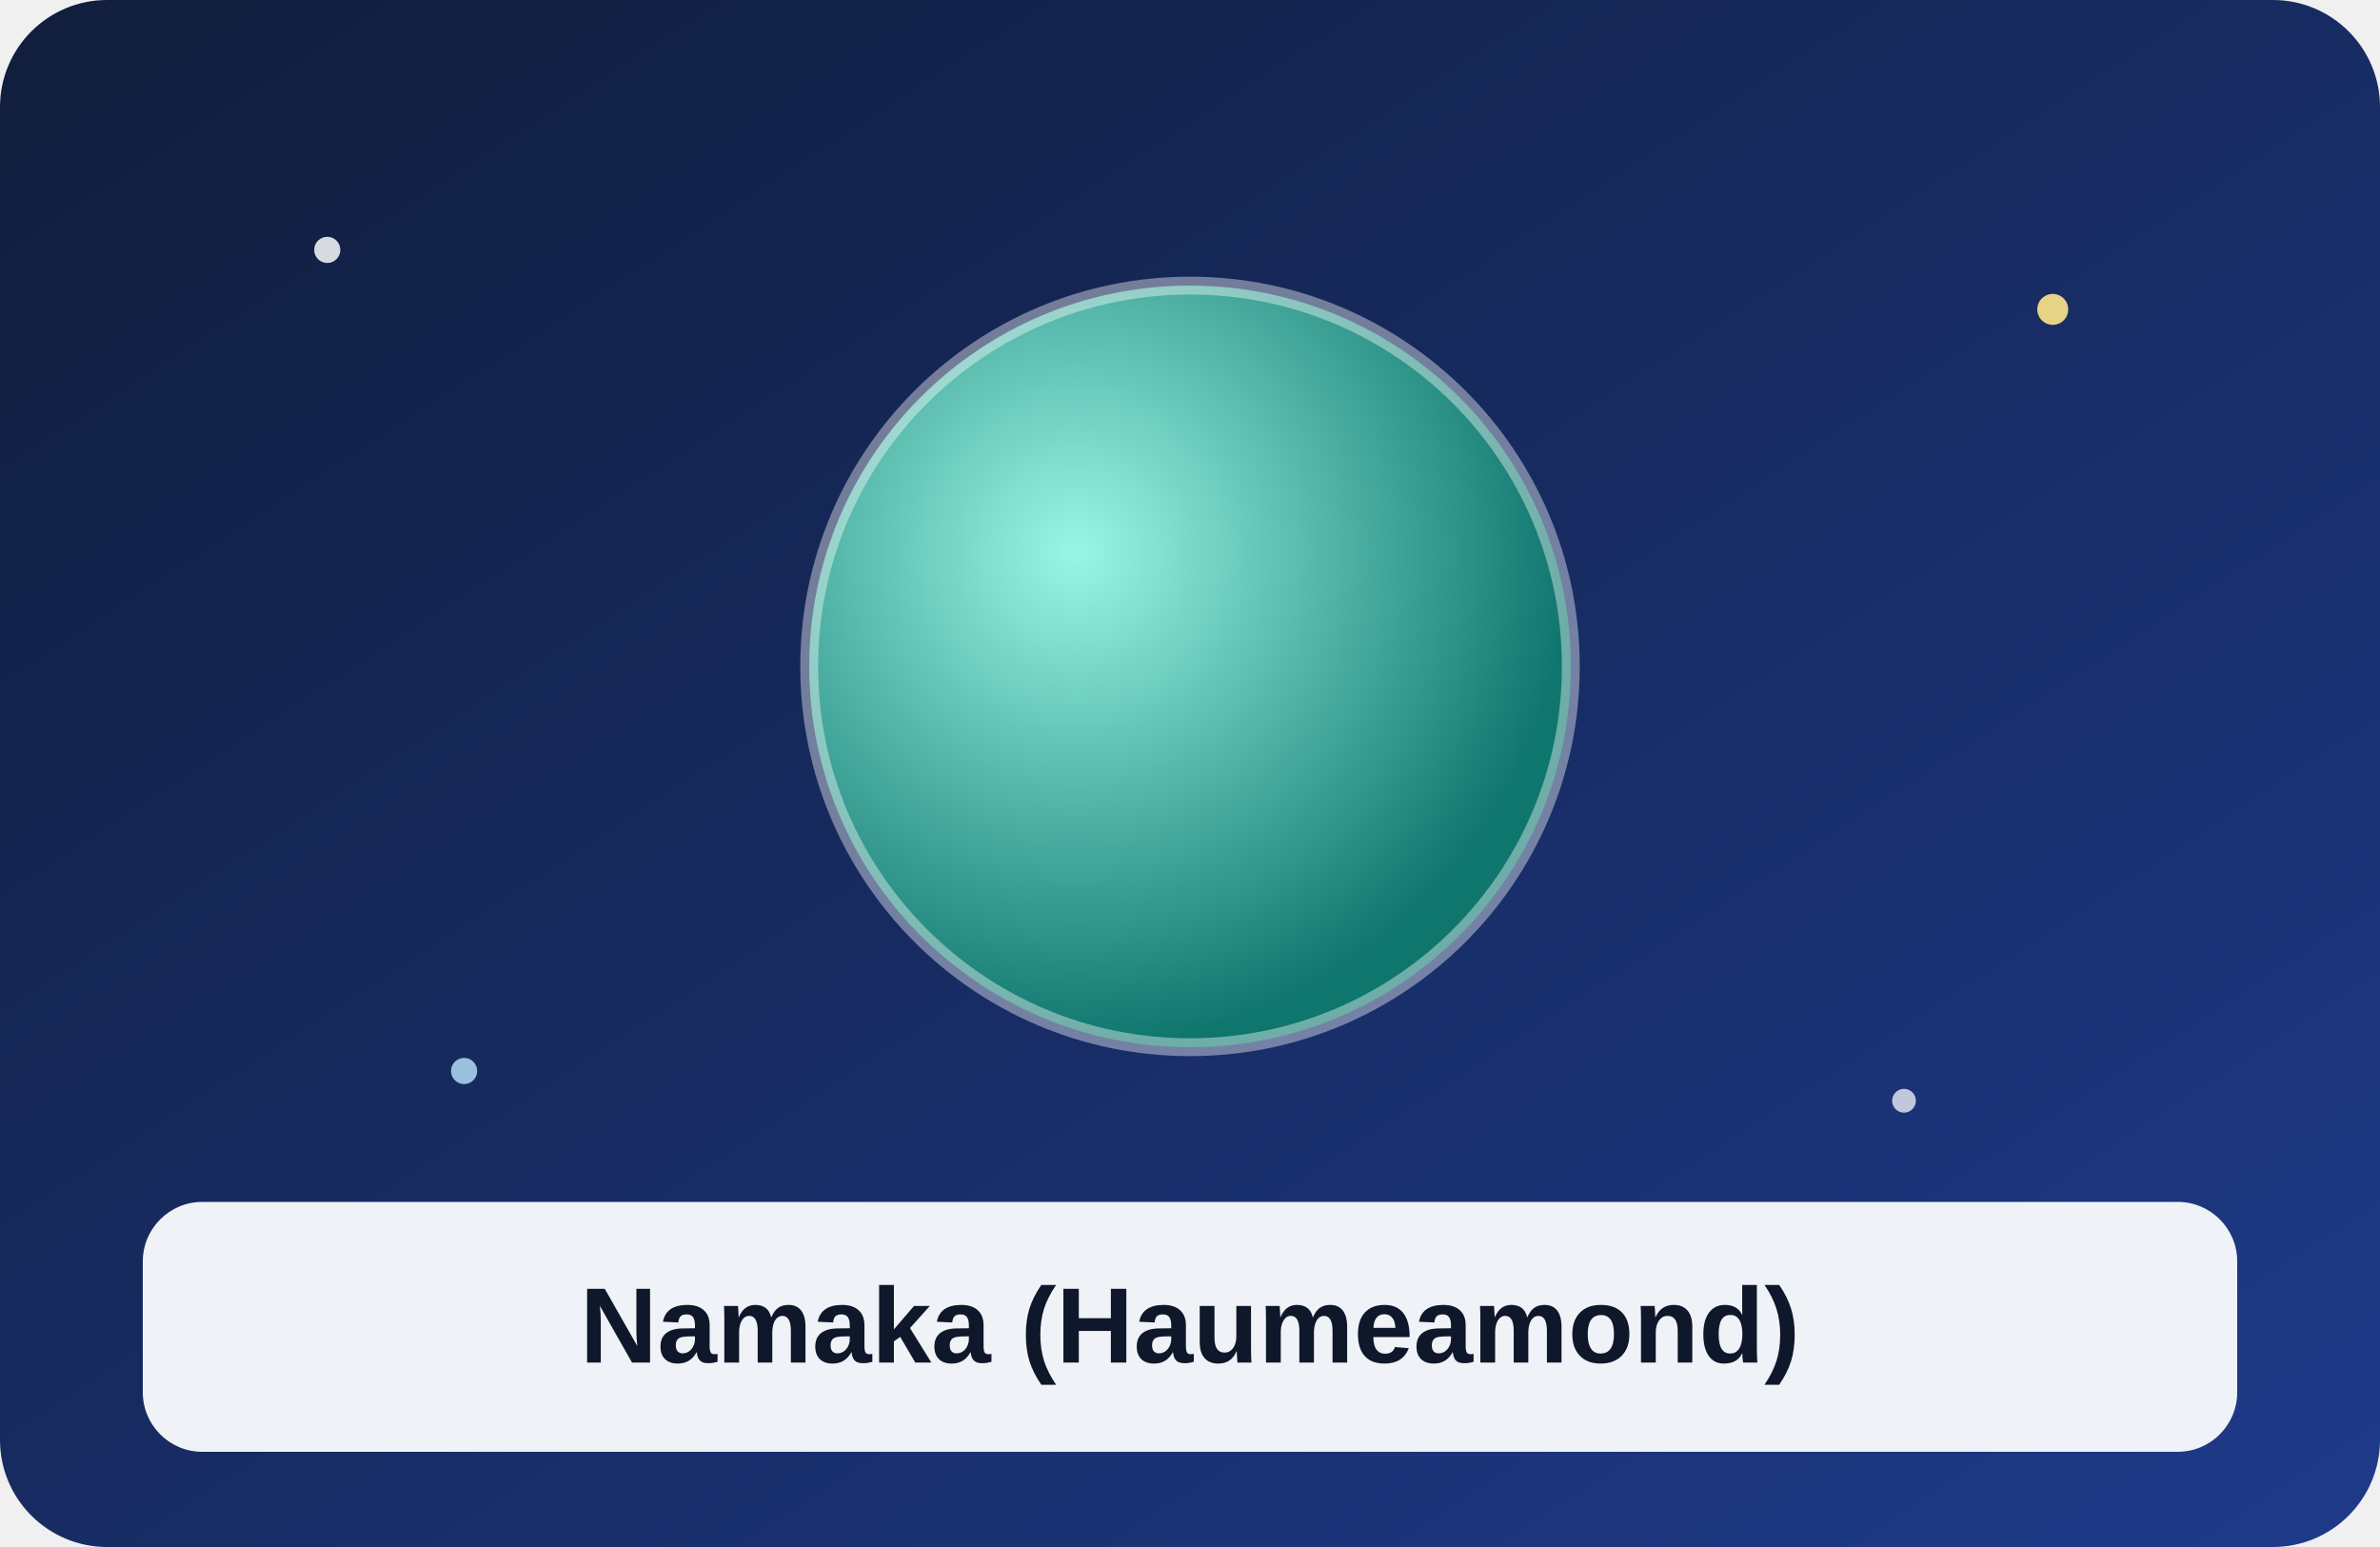
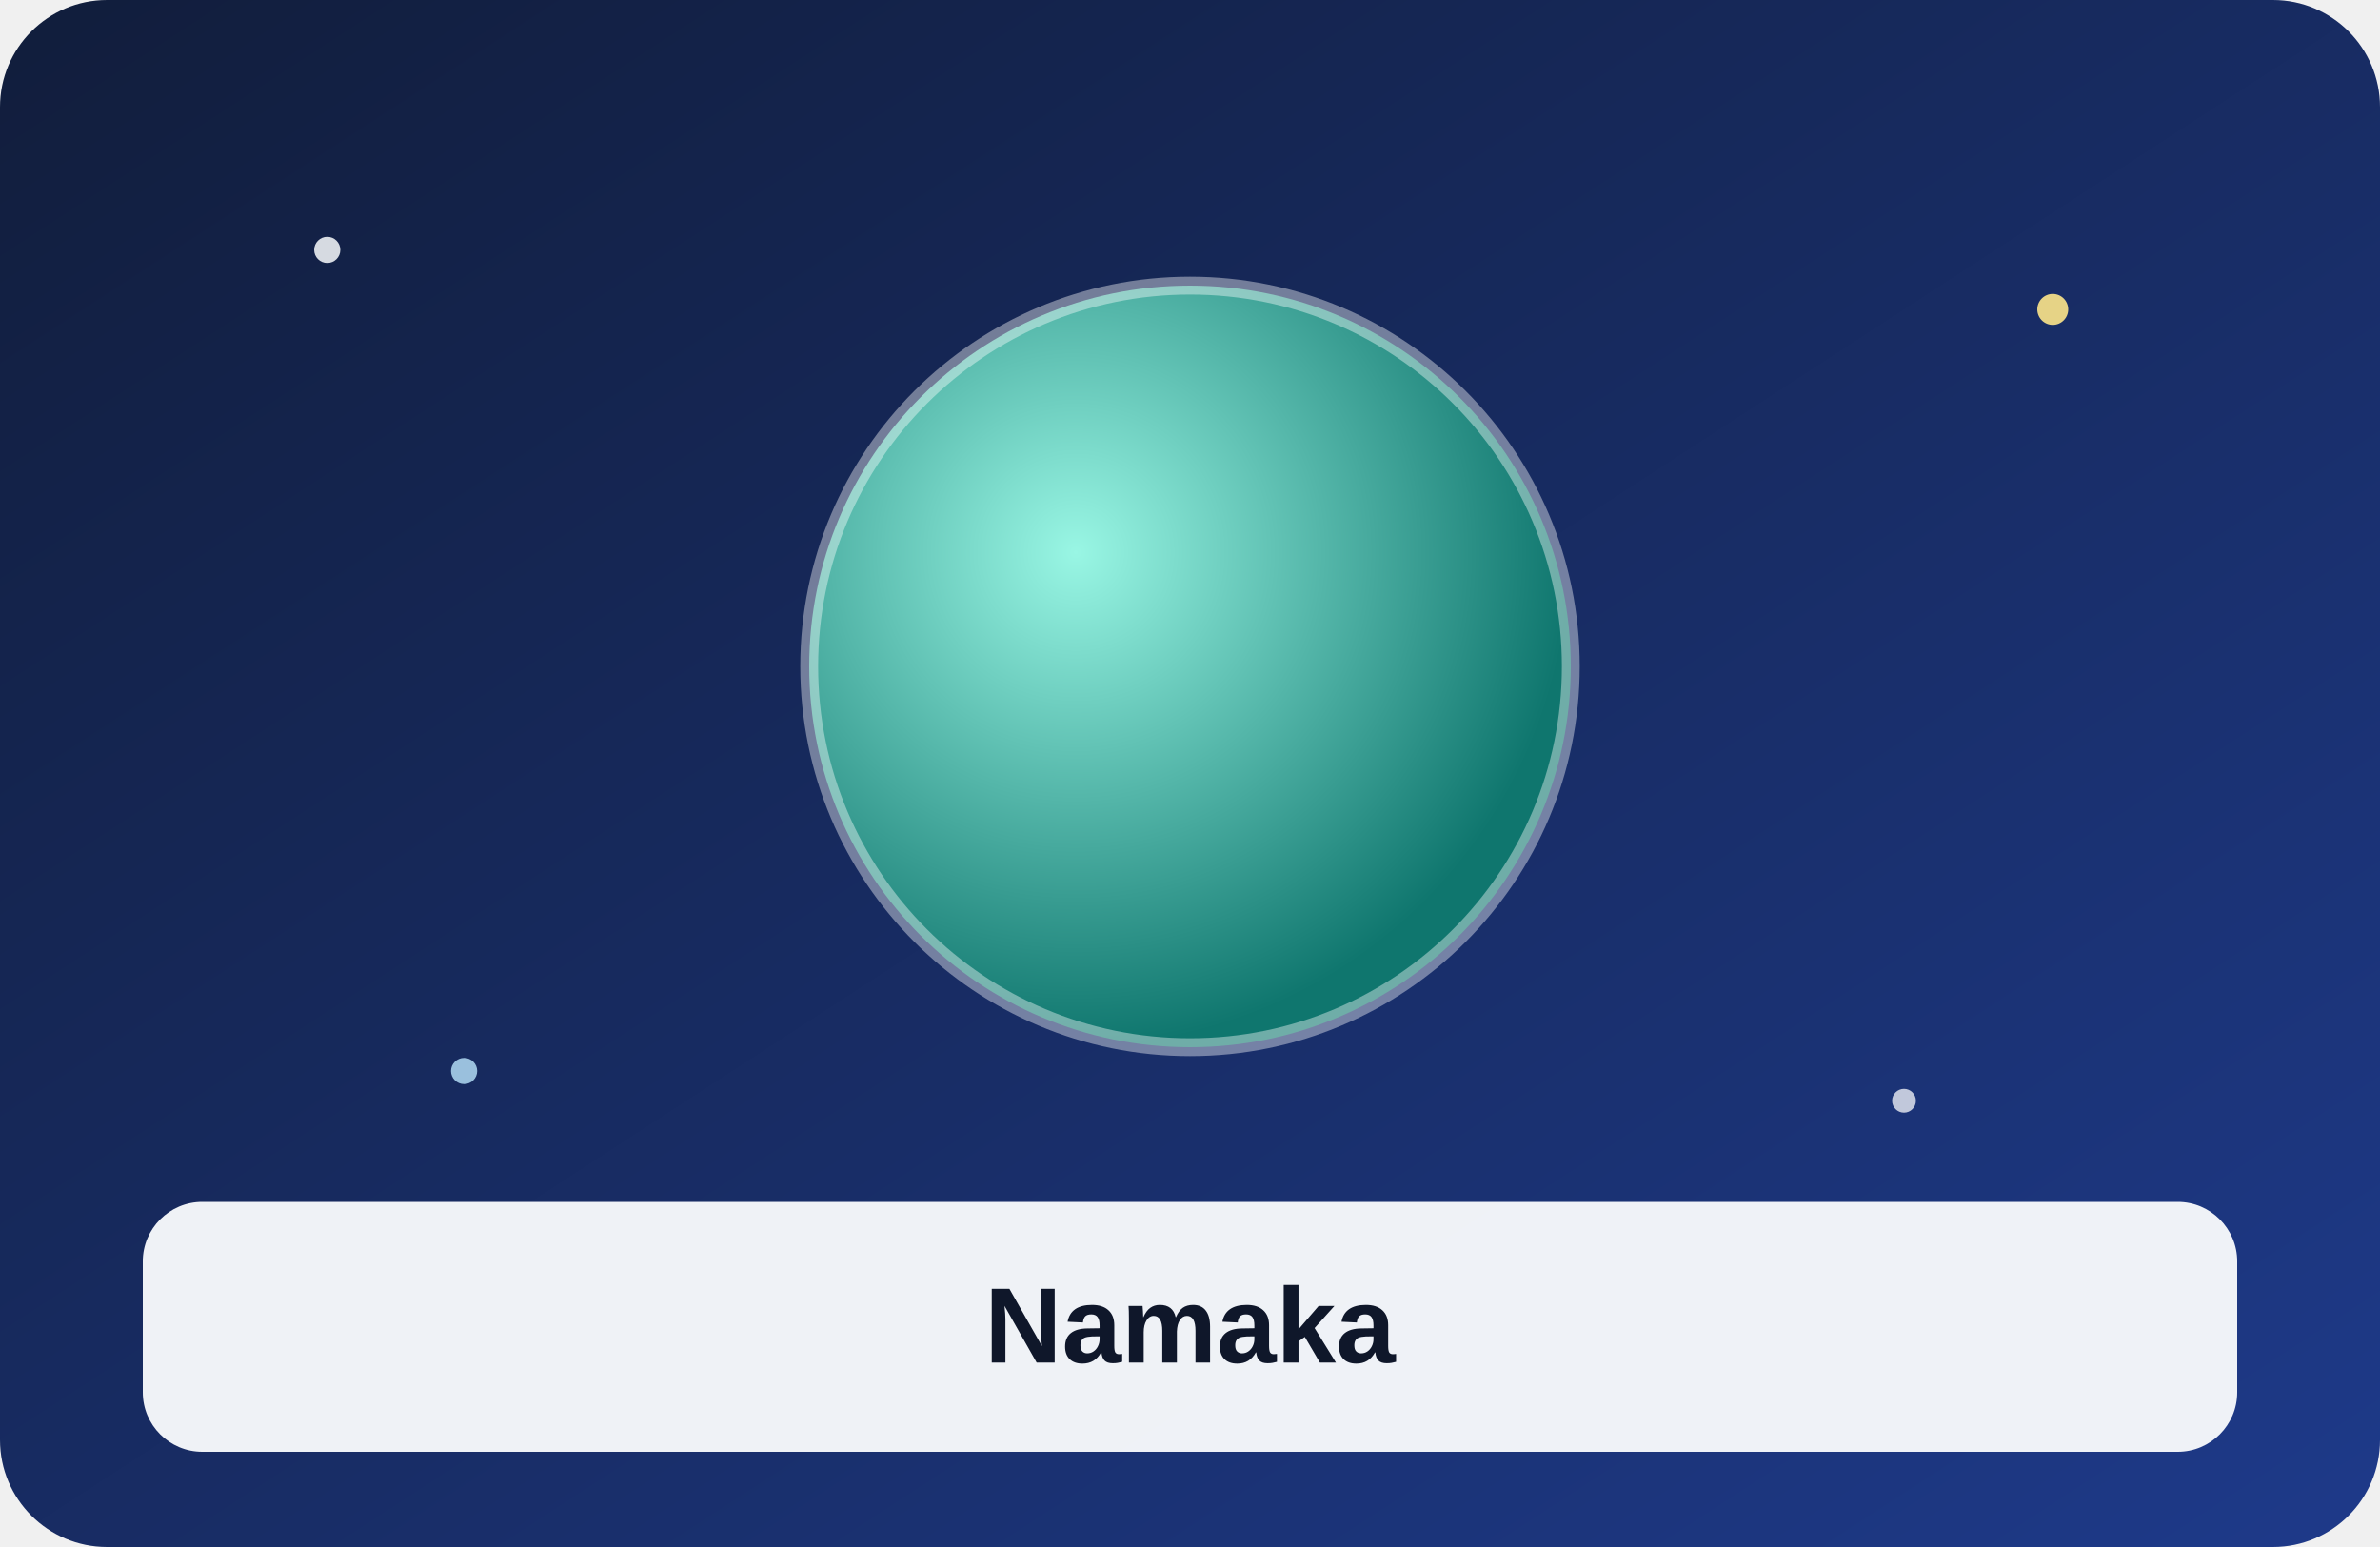
<svg xmlns="http://www.w3.org/2000/svg" viewBox="0 0 400 260" width="400" height="260">
  <defs>
    <linearGradient id="bg" x1="0" y1="0" x2="1" y2="1">
      <stop offset="0%" stop-color="#111D3B" />
      <stop offset="100%" stop-color="#1E3A8A" />
    </linearGradient>
    <radialGradient id="orb" cx="35%" cy="35%" r="65%">
      <stop offset="0%" stop-color="#99F6E4" />
      <stop offset="100%" stop-color="#0F766E" />
    </radialGradient>
  </defs>
  <rect width="400" height="260" rx="18" fill="url(#bg)" />
  <circle cx="55" cy="42" r="2.2" fill="#F8FAFC" opacity="0.85" />
  <circle cx="345" cy="52" r="2.6" fill="#FDE68A" opacity="0.9" />
  <circle cx="320" cy="185" r="2" fill="#F8FAFC" opacity="0.75" />
  <circle cx="78" cy="180" r="2.2" fill="#BAE6FD" opacity="0.8" />
  <circle cx="200" cy="112" r="64" fill="url(#orb)" stroke="#FFFFFF" stroke-width="3" stroke-opacity="0.4" />
  <rect x="24" y="202" width="352" height="42" rx="10" fill="#F8FAFC" opacity="0.96" />
-   <text x="200" y="229" font-family="Segoe UI, Arial, sans-serif" font-size="18" font-weight="700" fill="#0F172A" text-anchor="middle">Namaka (Haumeamond)</text>
+   <text x="200" y="229" font-family="Segoe UI, Arial, sans-serif" font-size="18" font-weight="700" fill="#0F172A" text-anchor="middle">Namaka</text>
</svg>
